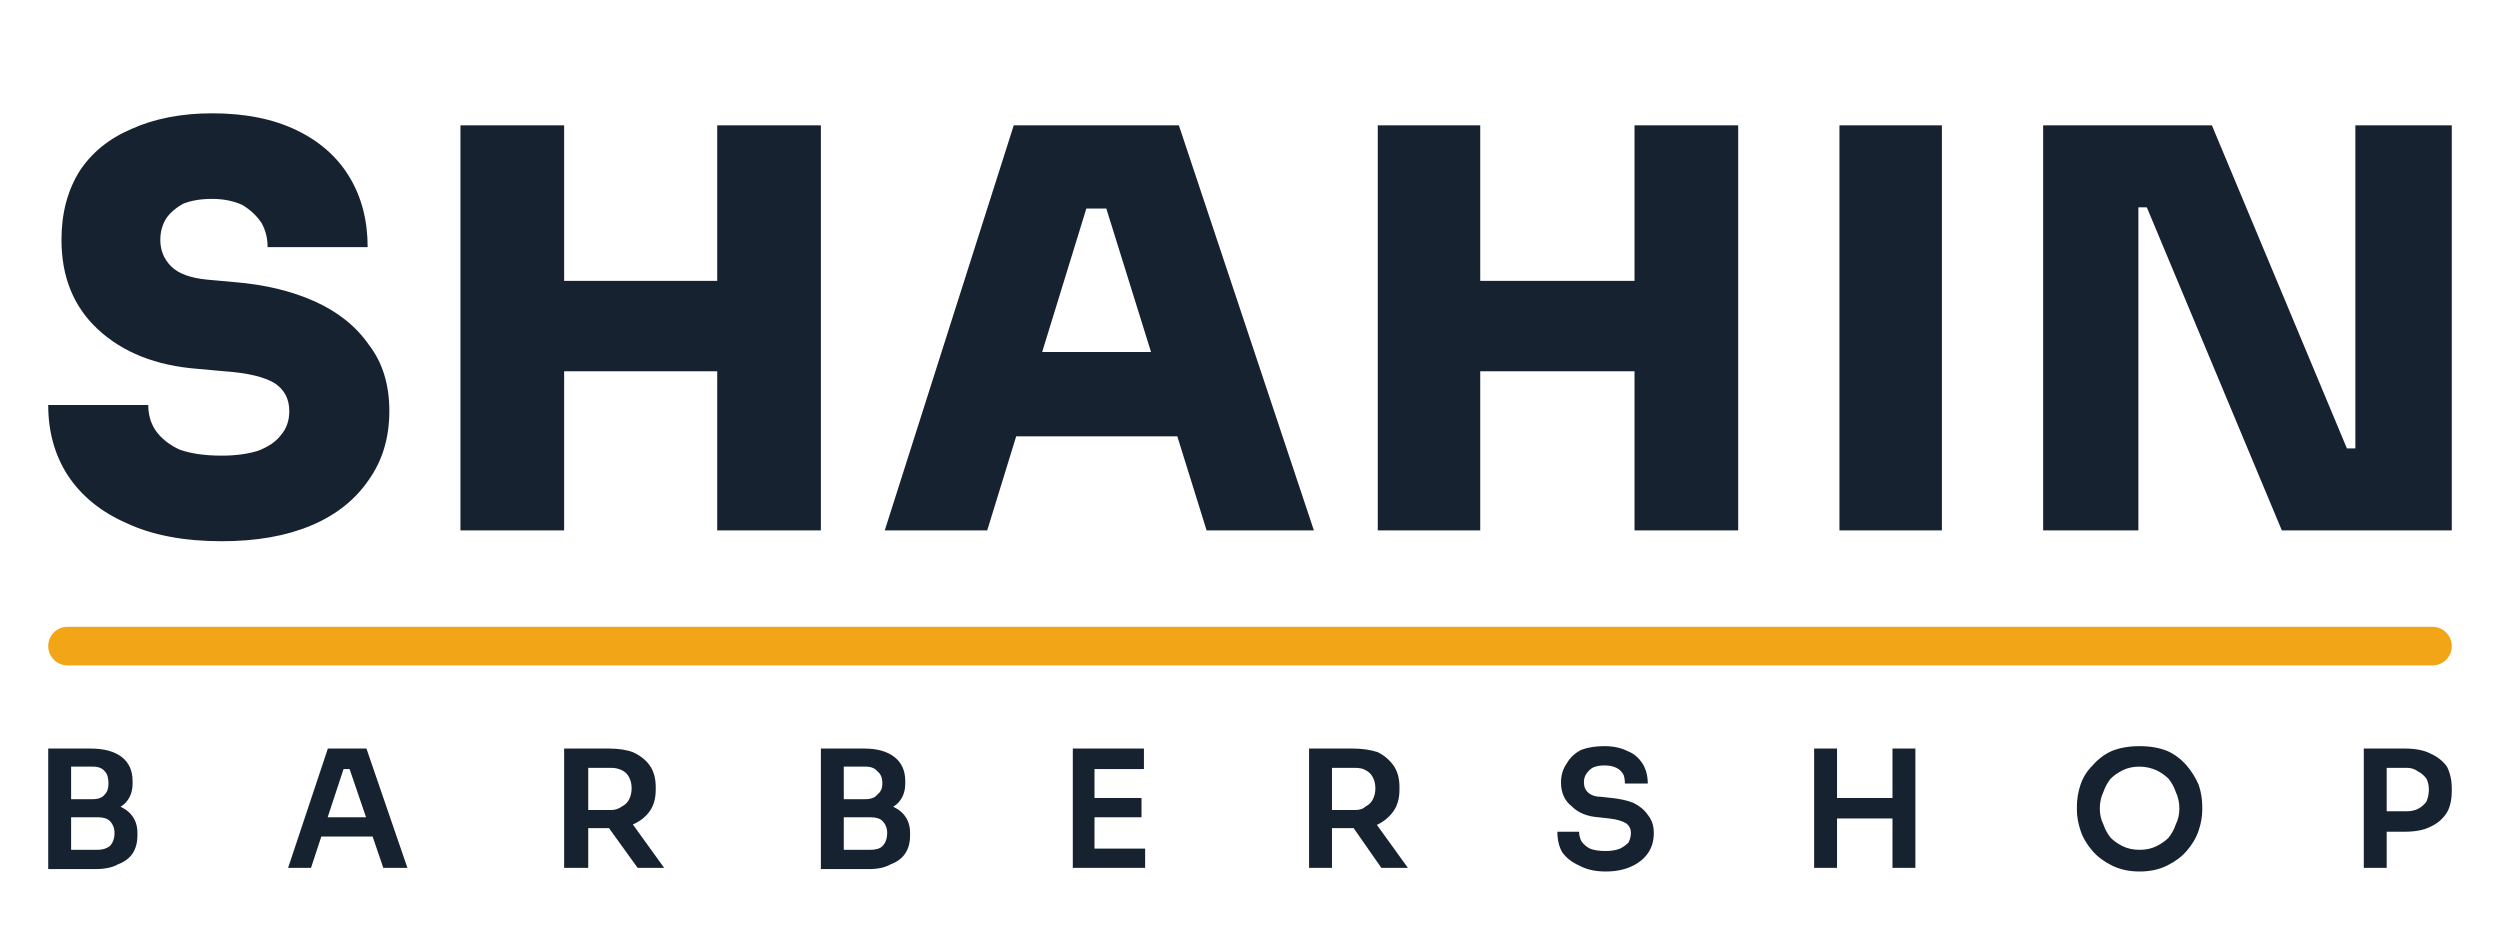
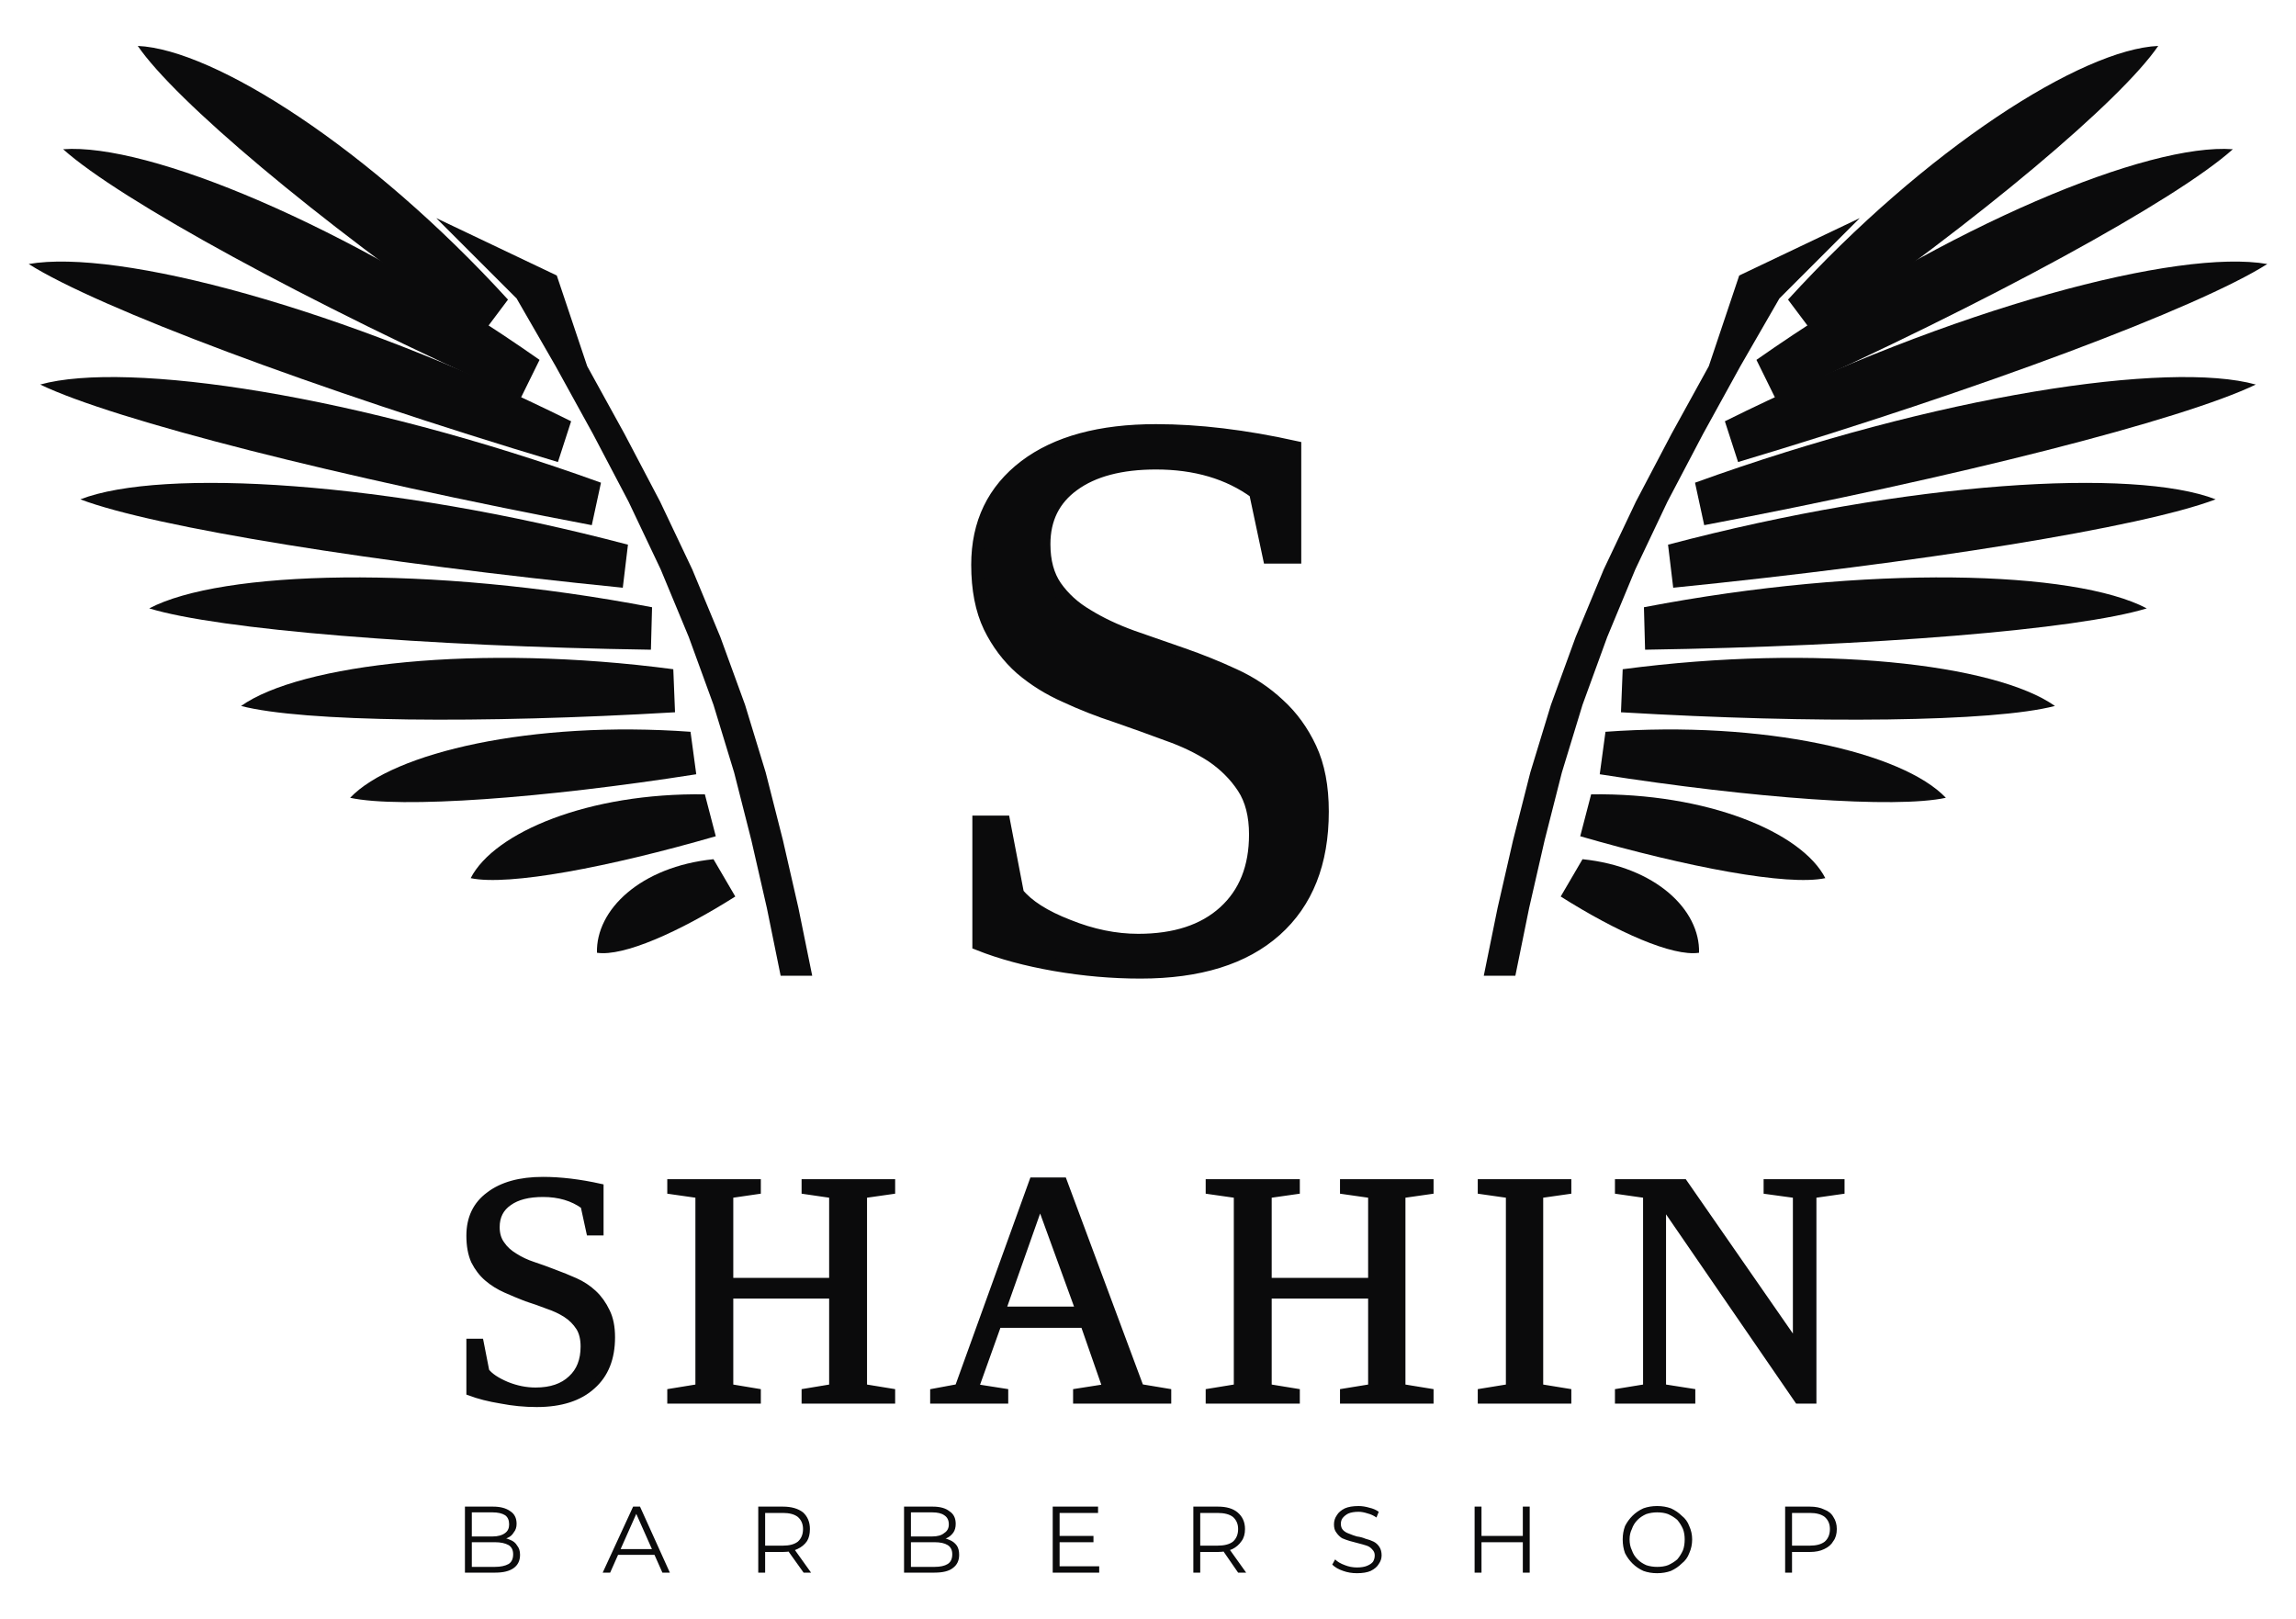
- <svg xmlns="http://www.w3.org/2000/svg" viewBox="0 0 207.4 78" role="img" aria-label="Shahin Barbershop">
-   <path fill="#172230" d="M18.4 44.9Q13.7 44.9 10.5 43.4Q7.3 42 5.6 39.4Q4 36.9 4 33.6H12.3Q12.3 34.8 12.9 35.7Q13.6 36.7 14.9 37.3Q16.3 37.8 18.4 37.8Q20.1 37.8 21.4 37.4Q22.7 36.9 23.3 36.1Q24 35.3 24 34.1Q24 32.6 22.8 31.8Q21.5 31 18.6 30.8L16.4 30.6Q11.2 30.2 8.1 27.3Q5.1 24.5 5.1 19.9Q5.1 16.6 6.6 14.2Q8.1 11.9 10.9 10.7Q13.8 9.4 17.6 9.4Q21.7 9.4 24.6 10.8Q27.5 12.2 29 14.7Q30.5 17.2 30.5 20.5H22.2Q22.2 19.4 21.7 18.5Q21.1 17.6 20.1 17Q19 16.5 17.6 16.5Q16.2 16.5 15.2 16.9Q14.3 17.4 13.8 18.1Q13.3 18.9 13.3 19.9Q13.3 21.2 14.2 22.1Q15.1 23 17.2 23.2L19.4 23.4Q23.2 23.7 26.1 25Q29 26.3 30.6 28.6Q32.3 30.8 32.3 34.1Q32.3 37.4 30.6 39.8Q28.9 42.3 25.8 43.6Q22.7 44.9 18.4 44.9ZM59.5 44V10.4H68.1V44ZM38.2 44V10.4H46.8V44ZM45.3 30.8V23.3H61V30.8ZM73.4 44 84.1 10.4H97.8L109 44H100.1L91.5 16.4L93.9 17.3H87.9L90.4 16.4L81.9 44ZM82.2 36.2 84.7 29.2H97.5L100.1 36.2ZM135.6 44V10.4H144.2V44ZM114.3 44V10.4H122.8V44ZM121.3 30.8V23.3H137.1V30.8ZM152.6 44V10.4H161.1V44ZM169.5 44V10.4H183.5L194.7 37.2H196.3L195.4 38V10.4H203.4V44H189.3L178.1 17.2H176.5L177.4 16.4V44Z" />
-   <rect x="4" y="52" width="199.4" height="3.2" rx="1.6" fill="#f2a516" />
-   <path fill="#172230" d="M5.6 72.1V70.5H8.1Q8.7 70.5 9.1 70.2Q9.5 69.8 9.5 69.1Q9.5 68.5 9.1 68.1Q8.8 67.8 8.1 67.8H5.6V66.6H7.9Q8.9 66.6 9.7 66.8Q10.5 67.1 10.9 67.6Q11.4 68.2 11.4 69.1V69.3Q11.4 70.2 11 70.8Q10.6 71.4 9.8 71.7Q9.1 72.1 7.9 72.1ZM4 72.1V62.1H5.9V72.1ZM5.6 67.5V66.3H7.7Q8.4 66.3 8.7 65.9Q9 65.6 9 65Q9 64.3 8.7 64Q8.4 63.6 7.7 63.6H5.6V62.1H7.5Q9.2 62.1 10.1 62.8Q11 63.5 11 64.8V65Q11 65.9 10.5 66.5Q10.1 67 9.3 67.2Q8.5 67.5 7.5 67.5ZM23.9 72 27.2 62.1H30.4L33.8 72H31.8L28.9 63.5L29.6 63.8H27.9L28.6 63.5L25.8 72ZM26.2 69.4 26.8 67.8H30.8L31.4 69.4ZM46.8 72V62.1H48.8V72ZM52.9 72 49.8 67.7H52L55.1 72ZM48.2 68.7V67.2H50.7Q51.2 67.2 51.6 66.9Q52 66.7 52.2 66.3Q52.4 65.9 52.4 65.4Q52.4 64.9 52.2 64.5Q52 64.1 51.6 63.9Q51.2 63.7 50.7 63.7H48.2V62.1H50.5Q51.7 62.1 52.5 62.4Q53.4 62.8 53.9 63.5Q54.4 64.2 54.4 65.3V65.5Q54.4 66.6 53.9 67.3Q53.4 68 52.5 68.4Q51.7 68.7 50.5 68.7ZM69.7 72.1V70.5H72.2Q72.9 70.5 73.2 70.2Q73.6 69.8 73.6 69.1Q73.6 68.5 73.2 68.1Q72.9 67.8 72.2 67.8H69.7V66.6H72.1Q73 66.6 73.8 66.8Q74.6 67.1 75 67.6Q75.5 68.2 75.5 69.1V69.3Q75.5 70.2 75.1 70.8Q74.7 71.4 73.9 71.7Q73.2 72.1 72.1 72.1ZM68.1 72.1V62.1H70V72.1ZM69.7 67.5V66.3H71.8Q72.5 66.3 72.8 65.9Q73.2 65.6 73.2 65Q73.2 64.3 72.8 64Q72.5 63.6 71.8 63.6H69.7V62.1H71.7Q73.3 62.1 74.2 62.8Q75.1 63.5 75.1 64.8V65Q75.1 65.9 74.6 66.5Q74.2 67 73.4 67.2Q72.6 67.5 71.7 67.5ZM89 72V62.1H90.8V72ZM90.6 72V70.4H95V72ZM90.6 67.8V66.2H94.7V67.8ZM90.6 63.8V62.1H94.9V63.8ZM108.6 72V62.1H110.5V72ZM114.6 72 111.6 67.7H113.7L116.8 72ZM109.9 68.7V67.2H112.4Q113 67.2 113.3 66.9Q113.7 66.7 113.9 66.3Q114.1 65.9 114.1 65.4Q114.1 64.9 113.9 64.5Q113.7 64.1 113.3 63.9Q113 63.7 112.4 63.7H109.9V62.1H112.2Q113.4 62.1 114.3 62.4Q115.1 62.8 115.6 63.5Q116.1 64.2 116.1 65.3V65.5Q116.1 66.6 115.6 67.3Q115.1 68 114.3 68.4Q113.4 68.7 112.2 68.7ZM133.2 72.3Q131.9 72.3 131 71.8Q130.1 71.4 129.6 70.7Q129.2 70 129.2 69H131Q131 69.4 131.2 69.8Q131.5 70.2 131.9 70.4Q132.4 70.6 133.2 70.6Q133.9 70.6 134.4 70.4Q134.8 70.2 135.1 69.9Q135.3 69.5 135.3 69.1Q135.3 68.6 134.9 68.3Q134.4 68 133.5 67.9L132.6 67.8Q131.2 67.7 130.4 66.9Q129.5 66.2 129.5 64.9Q129.5 64 130 63.3Q130.4 62.6 131.2 62.2Q132 61.9 133.1 61.9Q134.2 61.9 135 62.3Q135.8 62.6 136.3 63.4Q136.7 64.1 136.7 65H134.8Q134.8 64.6 134.7 64.3Q134.5 63.9 134.1 63.7Q133.7 63.5 133.1 63.5Q132.5 63.5 132.1 63.7Q131.8 63.9 131.6 64.2Q131.4 64.5 131.4 64.9Q131.4 65.4 131.7 65.7Q132.1 66.1 132.8 66.1L133.7 66.2Q134.7 66.3 135.5 66.6Q136.3 67 136.7 67.6Q137.2 68.2 137.2 69.1Q137.2 70.1 136.7 70.8Q136.2 71.5 135.3 71.9Q134.4 72.3 133.2 72.3ZM157 72V62.1H158.9V72ZM150.5 72V62.1H152.4V72ZM152.1 67.9V66.2H157.3V67.9ZM177.5 72.3Q176.2 72.3 175.2 71.8Q174.2 71.3 173.6 70.6Q172.9 69.8 172.6 68.9Q172.3 68 172.3 67.2V66.9Q172.3 66 172.6 65.1Q172.9 64.2 173.6 63.5Q174.3 62.7 175.2 62.3Q176.2 61.9 177.5 61.9Q178.8 61.9 179.8 62.3Q180.7 62.7 181.4 63.5Q182 64.2 182.4 65.1Q182.7 66 182.7 66.9V67.2Q182.7 68 182.4 68.9Q182.1 69.8 181.4 70.6Q180.8 71.3 179.8 71.8Q178.8 72.3 177.5 72.3ZM177.5 70.5Q178.3 70.5 178.9 70.2Q179.5 69.9 179.9 69.5Q180.3 69 180.5 68.4Q180.8 67.8 180.8 67.1Q180.8 66.3 180.5 65.7Q180.3 65.1 179.9 64.6Q179.5 64.2 178.9 63.9Q178.2 63.6 177.5 63.6Q176.7 63.6 176.1 63.9Q175.5 64.2 175.1 64.6Q174.7 65.1 174.5 65.7Q174.2 66.3 174.2 67.1Q174.2 67.8 174.5 68.4Q174.7 69 175.1 69.5Q175.5 69.9 176.1 70.2Q176.7 70.5 177.5 70.5ZM197.8 69V67.3H199.7Q200.2 67.3 200.6 67.1Q201 66.9 201.3 66.5Q201.5 66 201.5 65.5Q201.5 65 201.3 64.6Q201 64.2 200.6 64Q200.2 63.7 199.7 63.7H197.8V62.1H199.5Q200.8 62.1 201.6 62.5Q202.5 62.9 203 63.6Q203.4 64.4 203.4 65.4V65.6Q203.4 66.7 203 67.4Q202.5 68.2 201.6 68.6Q200.8 69 199.5 69ZM196.1 72V62.1H198V72Z" />
+ <svg xmlns="http://www.w3.org/2000/svg" viewBox="-200 18 400 282" role="img" aria-label="Shahin Barbershop">
+   <g fill="#0B0B0C">
+     <path d="M-111.5 70.2C-135.6 43.8 -162.7 26.6 -176 26C-169.5 35.5 -145 56.2 -116 76.2Z" />
+     <path d="M-106 80.7C-139.8 57 -174.3 42.9 -189 44C-179.2 52.8 -146.5 70.7 -109.3 87.4Z" />
+     <path d="M-100.5 91.4C-140.5 71.5 -179.6 61.3 -195 64C-183 71.6 -145.2 85.8 -102.8 98.5Z" />
+     <path d="M-95.3 102.1C-137.6 86.8 -177.9 80.8 -193 85C-180.1 91.2 -140.7 101.2 -96.9 109.5Z" />
+     <path d="M-90.6 112.9C-132.6 101.8 -171.8 99.5 -186 105C-173.1 109.9 -134.3 116.1 -91.5 120.4Z" />
+     <path d="M-86.4 123.8C-125.5 116.3 -161.5 117.4 -174 124C-161.9 127.7 -126.1 130.6 -86.6 131.2Z" />
+     <path d="M-82.7 134.6C-116.8 130.1 -147.7 133.7 -158 141C-147.3 143.8 -116.3 144.1 -82.4 142.1Z" />
+     <path d="M-79.7 145.5C-107.3 143.5 -131.5 149.1 -139 157C-130.2 158.9 -105.5 157.1 -78.7 152.9Z" />
+     <path d="M-77.2 156.4C-97.4 156.1 -113.9 163 -118 171C-111.4 172.4 -94 169.1 -75.3 163.7Z" />
+     <path d="M-75.7 167.7C-88.4 169 -96.2 176.5 -96 184C-91.4 184.7 -81.7 180.4 -71.9 174.2Z" />
+     <path d="M111.5 70.2C135.6 43.8 162.7 26.6 176 26C169.5 35.5 145 56.2 116 76.2Z" />
+     <path d="M106 80.7C139.8 57 174.3 42.9 189 44C179.2 52.8 146.5 70.7 109.3 87.4Z" />
+     <path d="M100.5 91.4C140.5 71.5 179.6 61.3 195 64C183 71.6 145.2 85.8 102.8 98.5Z" />
+     <path d="M95.3 102.1C137.6 86.8 177.9 80.8 193 85C180.1 91.2 140.7 101.2 96.9 109.5Z" />
+     <path d="M90.6 112.9C132.6 101.8 171.8 99.5 186 105C173.1 109.9 134.3 116.1 91.5 120.4Z" />
+     <path d="M86.4 123.8C125.5 116.3 161.5 117.4 174 124C161.9 127.7 126.1 130.6 86.6 131.2Z" />
+     <path d="M82.7 134.6C116.8 130.1 147.7 133.7 158 141C147.3 143.8 116.3 144.1 82.4 142.1Z" />
+     <path d="M79.7 145.5C107.3 143.5 131.5 149.1 139 157C130.2 158.9 105.5 157.1 78.7 152.9Z" />
+     <path d="M77.2 156.4C97.4 156.1 113.9 163 118 171C111.4 172.4 94 169.1 75.3 163.7Z" />
+     <path d="M75.7 167.7C88.4 169 96.2 176.5 96 184C91.4 184.7 81.7 180.4 71.9 174.2Z" />
+     <path d="M-124 56L-110 70L-103.2 81.8L-96.7 93.6L-90.5 105.4L-84.9 117.2L-80 129L-75.7 140.8L-72.1 152.6L-69.1 164.4L-66.4 176.2L-64 188L-58.5 188L-60.9 176.2L-63.6 164.4L-66.6 152.6L-70.2 140.8L-74.5 129L-79.4 117.2L-85 105.4L-91.2 93.6L-97.7 81.8L-103 66Z" />
+     <path d="M124 56L110 70L103.2 81.8L96.7 93.6L90.5 105.4L84.9 117.2L80 129L75.7 140.8L72.1 152.6L69.1 164.4L66.4 176.2L64 188L58.5 188L60.9 176.2L63.6 164.4L66.6 152.6L70.2 140.8L74.5 129L79.4 117.2L85 105.4L91.2 93.6L97.7 81.8L103 66Z" />
+     <path d="M-29.5 161.2H-25.1L-22.7 173.7Q-20.1 176.9 -13.9 179.3Q-7.7 181.8 -1.7 181.8Q7.9 181.8 13.3 176.9Q18.7 172 18.7 163.4Q18.7 158.4 16.6 155.2Q14.5 152 11.1 149.7Q7.7 147.5 3.4 146Q-0.9 144.4 -5.5 142.8Q-10.1 141.3 -14.4 139.3Q-18.7 137.4 -22.1 134.5Q-25.5 131.5 -27.6 127.2Q-29.7 122.8 -29.7 116.4Q-29.7 105.5 -21.4 99.2Q-13.2 93 1.4 93Q12.5 93 25.6 95.9V115.1H21.1L18.7 103.8Q11.7 98.7 1.4 98.7Q-7.8 98.7 -13 102.5Q-18.1 106.2 -18.1 112.8Q-18.1 117.3 -16.1 120.2Q-14 123.2 -10.6 125.2Q-7.2 127.3 -2.8 128.9Q1.5 130.4 6.1 132Q10.7 133.6 15 135.6Q19.4 137.6 22.8 140.8Q26.2 143.9 28.3 148.4Q30.4 152.9 30.4 159.4Q30.4 172.8 22.2 180.1Q14 187.4 -1.3 187.4Q-8.7 187.4 -16.2 186.1Q-23.7 184.8 -29.5 182.5Z" stroke="#0B0B0C" stroke-width="2.2" />
+     <path d="M-118.2 251.8H-116.3L-115.3 256.9Q-114.3 258.2 -111.7 259.3Q-109.2 260.3 -106.7 260.3Q-102.7 260.3 -100.5 258.2Q-98.3 256.2 -98.3 252.6Q-98.3 250.6 -99.1 249.3Q-100 247.9 -101.4 247Q-102.8 246.1 -104.6 245.5Q-106.4 244.8 -108.3 244.2Q-110.1 243.5 -111.9 242.7Q-113.7 241.9 -115.1 240.7Q-116.5 239.5 -117.4 237.7Q-118.2 235.9 -118.2 233.3Q-118.2 228.7 -114.8 226.2Q-111.4 223.6 -105.4 223.6Q-100.8 223.6 -95.4 224.8V232.7H-97.3L-98.3 228.1Q-101.2 226 -105.4 226Q-109.2 226 -111.3 227.5Q-113.5 229 -113.5 231.8Q-113.5 233.6 -112.6 234.8Q-111.8 236 -110.3 236.9Q-108.9 237.8 -107.1 238.4Q-105.3 239 -103.5 239.7Q-101.6 240.4 -99.8 241.2Q-98 242 -96.6 243.3Q-95.2 244.6 -94.3 246.5Q-93.4 248.3 -93.4 251Q-93.4 256.5 -96.8 259.5Q-100.2 262.6 -106.5 262.6Q-109.6 262.6 -112.7 262Q-115.8 261.5 -118.2 260.6ZM-83.2 262V260.5L-78.3 259.7V226.2L-83.2 225.5V224H-68V225.5L-72.8 226.2V241.2H-55V226.2L-59.8 225.5V224H-44.6V225.5L-49.5 226.2V259.7L-44.6 260.5V262H-59.8V260.5L-55 259.7V243.7H-72.8V259.7L-68 260.5V262ZM-24.9 260.5V262H-37.4V260.5L-33.1 259.7L-20.1 223.7H-14.7L-1.3 259.7L3.5 260.5V262H-12.5V260.5L-7.4 259.7L-11.2 248.8H-26.1L-30 259.7ZM-18.8 227.8 -25.3 246.2H-12.1ZM10.6 262V260.5L15.5 259.7V226.2L10.6 225.5V224H25.9V225.5L21 226.2V241.2H38.9V226.2L34 225.5V224H49.2V225.5L44.3 226.2V259.7L49.2 260.5V262H34V260.5L38.9 259.7V243.7H21V259.7L25.9 260.5V262ZM68.3 259.7 73.2 260.5V262H58V260.5L62.9 259.7V226.2L58 225.5V224H73.2V225.5L68.3 226.2ZM112.9 226.2 107.8 225.5V224H120.8V225.5L115.9 226.2V262H113.2L89.7 227.8V259.7L94.8 260.5V262H81.9V260.5L86.8 259.7V226.2L81.9 225.5V224H93.4L112.9 252.1Z" stroke="#0B0B0C" stroke-width="1.1" />
+     <path d="M-119 292V280.5H-114.1Q-112.2 280.5 -111.1 281.3Q-110 282 -110 283.5Q-110 284.4 -110.5 285Q-110.9 285.7 -111.7 286Q-112.4 286.3 -113.3 286.3L-113 285.9Q-111.9 285.9 -111.1 286.3Q-110.3 286.6 -109.9 287.3Q-109.4 287.9 -109.4 288.9Q-109.4 290.4 -110.5 291.2Q-111.6 292 -113.7 292ZM-117.8 291H-113.8Q-112.3 291 -111.4 290.5Q-110.6 290 -110.6 288.8Q-110.6 287.7 -111.4 287.2Q-112.3 286.7 -113.8 286.7H-118V285.7H-114.2Q-112.8 285.7 -112 285.1Q-111.3 284.6 -111.3 283.6Q-111.3 282.5 -112 282Q-112.8 281.5 -114.2 281.5H-117.8ZM-95 292 -89.7 280.5H-88.5L-83.3 292H-84.6L-89.4 281.2H-88.9L-93.7 292ZM-92.9 288.9 -92.6 287.9H-85.9L-85.5 288.9ZM-67.9 292V280.5H-63.6Q-61.4 280.5 -60.1 281.5Q-58.9 282.6 -58.9 284.4Q-58.9 285.7 -59.4 286.5Q-60 287.4 -61.1 287.9Q-62.1 288.4 -63.6 288.4H-67.2L-66.7 287.8V292ZM-60 292 -63 287.8H-61.7L-58.7 292ZM-66.7 287.9 -67.2 287.3H-63.6Q-61.9 287.3 -61 286.6Q-60.1 285.8 -60.1 284.4Q-60.1 283.1 -61 282.3Q-61.9 281.6 -63.6 281.6H-67.2L-66.7 281ZM-42.5 292V280.5H-37.5Q-35.6 280.5 -34.6 281.3Q-33.5 282 -33.5 283.5Q-33.5 284.4 -33.9 285Q-34.4 285.7 -35.1 286Q-35.9 286.3 -36.7 286.3L-36.5 285.9Q-35.4 285.9 -34.6 286.3Q-33.8 286.6 -33.3 287.3Q-32.9 287.9 -32.9 288.9Q-32.9 290.4 -34 291.2Q-35 292 -37.2 292ZM-41.3 291H-37.2Q-35.7 291 -34.9 290.5Q-34.1 290 -34.1 288.8Q-34.1 287.7 -34.9 287.2Q-35.7 286.7 -37.2 286.7H-41.4V285.7H-37.6Q-36.2 285.7 -35.5 285.1Q-34.7 284.6 -34.7 283.6Q-34.7 282.5 -35.5 282Q-36.2 281.5 -37.6 281.5H-41.3ZM-16.6 292V280.5H-8.7V281.6H-15.4V290.9H-8.5V292ZM-15.5 286.7V285.6H-9.5V286.7ZM7.9 292V280.5H12.2Q14.4 280.5 15.6 281.5Q16.9 282.6 16.9 284.4Q16.9 285.7 16.3 286.5Q15.7 287.4 14.7 287.9Q13.6 288.4 12.2 288.4H8.5L9.1 287.8V292ZM15.7 292 12.8 287.8H14.1L17.1 292ZM9.1 287.9 8.5 287.3H12.1Q13.9 287.3 14.8 286.6Q15.7 285.8 15.7 284.4Q15.7 283.1 14.8 282.3Q13.9 281.6 12.1 281.6H8.5L9.1 281ZM36.4 292.1Q35.1 292.1 34 291.7Q32.8 291.3 32.1 290.6L32.6 289.7Q33.2 290.3 34.3 290.7Q35.3 291.1 36.4 291.1Q37.5 291.1 38.2 290.8Q38.9 290.5 39.2 290.1Q39.5 289.6 39.5 289Q39.5 288.4 39.1 288Q38.7 287.5 38.1 287.3Q37.5 287.1 36.7 286.9Q36 286.7 35.2 286.5Q34.5 286.3 33.8 286Q33.2 285.6 32.8 285Q32.4 284.5 32.4 283.6Q32.4 282.7 32.9 282Q33.3 281.3 34.3 280.8Q35.2 280.4 36.7 280.4Q37.6 280.4 38.6 280.7Q39.5 280.9 40.2 281.4L39.8 282.4Q39.1 281.9 38.3 281.7Q37.4 281.4 36.7 281.4Q35.6 281.4 34.9 281.7Q34.3 282 33.9 282.5Q33.6 282.9 33.6 283.5Q33.6 284.2 34 284.6Q34.4 285 35 285.2Q35.7 285.5 36.4 285.7Q37.2 285.8 37.9 286.1Q38.7 286.3 39.3 286.6Q39.9 286.9 40.3 287.5Q40.7 288.1 40.7 289Q40.7 289.8 40.2 290.5Q39.8 291.2 38.8 291.7Q37.9 292.1 36.4 292.1ZM65.3 292V280.5H66.5V292ZM56.9 292V280.5H58.1V292ZM57.9 286.7V285.6H65.4V286.7ZM88.7 292.1Q87.4 292.1 86.3 291.7Q85.2 291.2 84.4 290.4Q83.6 289.6 83.1 288.6Q82.7 287.5 82.7 286.2Q82.7 285 83.1 283.9Q83.6 282.9 84.4 282.1Q85.2 281.3 86.3 280.8Q87.4 280.4 88.7 280.4Q90 280.4 91.1 280.8Q92.2 281.3 93 282.1Q93.9 282.8 94.3 283.9Q94.8 285 94.8 286.2Q94.8 287.5 94.3 288.6Q93.9 289.7 93 290.4Q92.2 291.2 91.1 291.7Q90 292.1 88.7 292.1ZM88.7 291Q89.8 291 90.6 290.7Q91.5 290.3 92.2 289.7Q92.8 289 93.2 288.1Q93.5 287.3 93.5 286.2Q93.5 285.2 93.2 284.4Q92.8 283.5 92.2 282.8Q91.5 282.2 90.6 281.8Q89.8 281.5 88.7 281.5Q87.7 281.5 86.8 281.8Q85.9 282.2 85.3 282.8Q84.6 283.5 84.3 284.4Q83.9 285.2 83.9 286.2Q83.9 287.3 84.3 288.1Q84.6 289 85.3 289.7Q85.9 290.3 86.8 290.7Q87.7 291 88.7 291ZM111 292V280.5H115.3Q116.8 280.5 117.8 281Q118.9 281.4 119.4 282.3Q120 283.2 120 284.4Q120 285.7 119.4 286.5Q118.9 287.4 117.8 287.9Q116.8 288.4 115.3 288.4H111.7L112.2 287.8V292ZM112.2 287.9 111.7 287.3H115.3Q117 287.3 117.9 286.6Q118.8 285.8 118.8 284.4Q118.8 283.1 117.9 282.3Q117 281.6 115.3 281.6H111.7L112.2 281Z" />
+   </g>
</svg>
